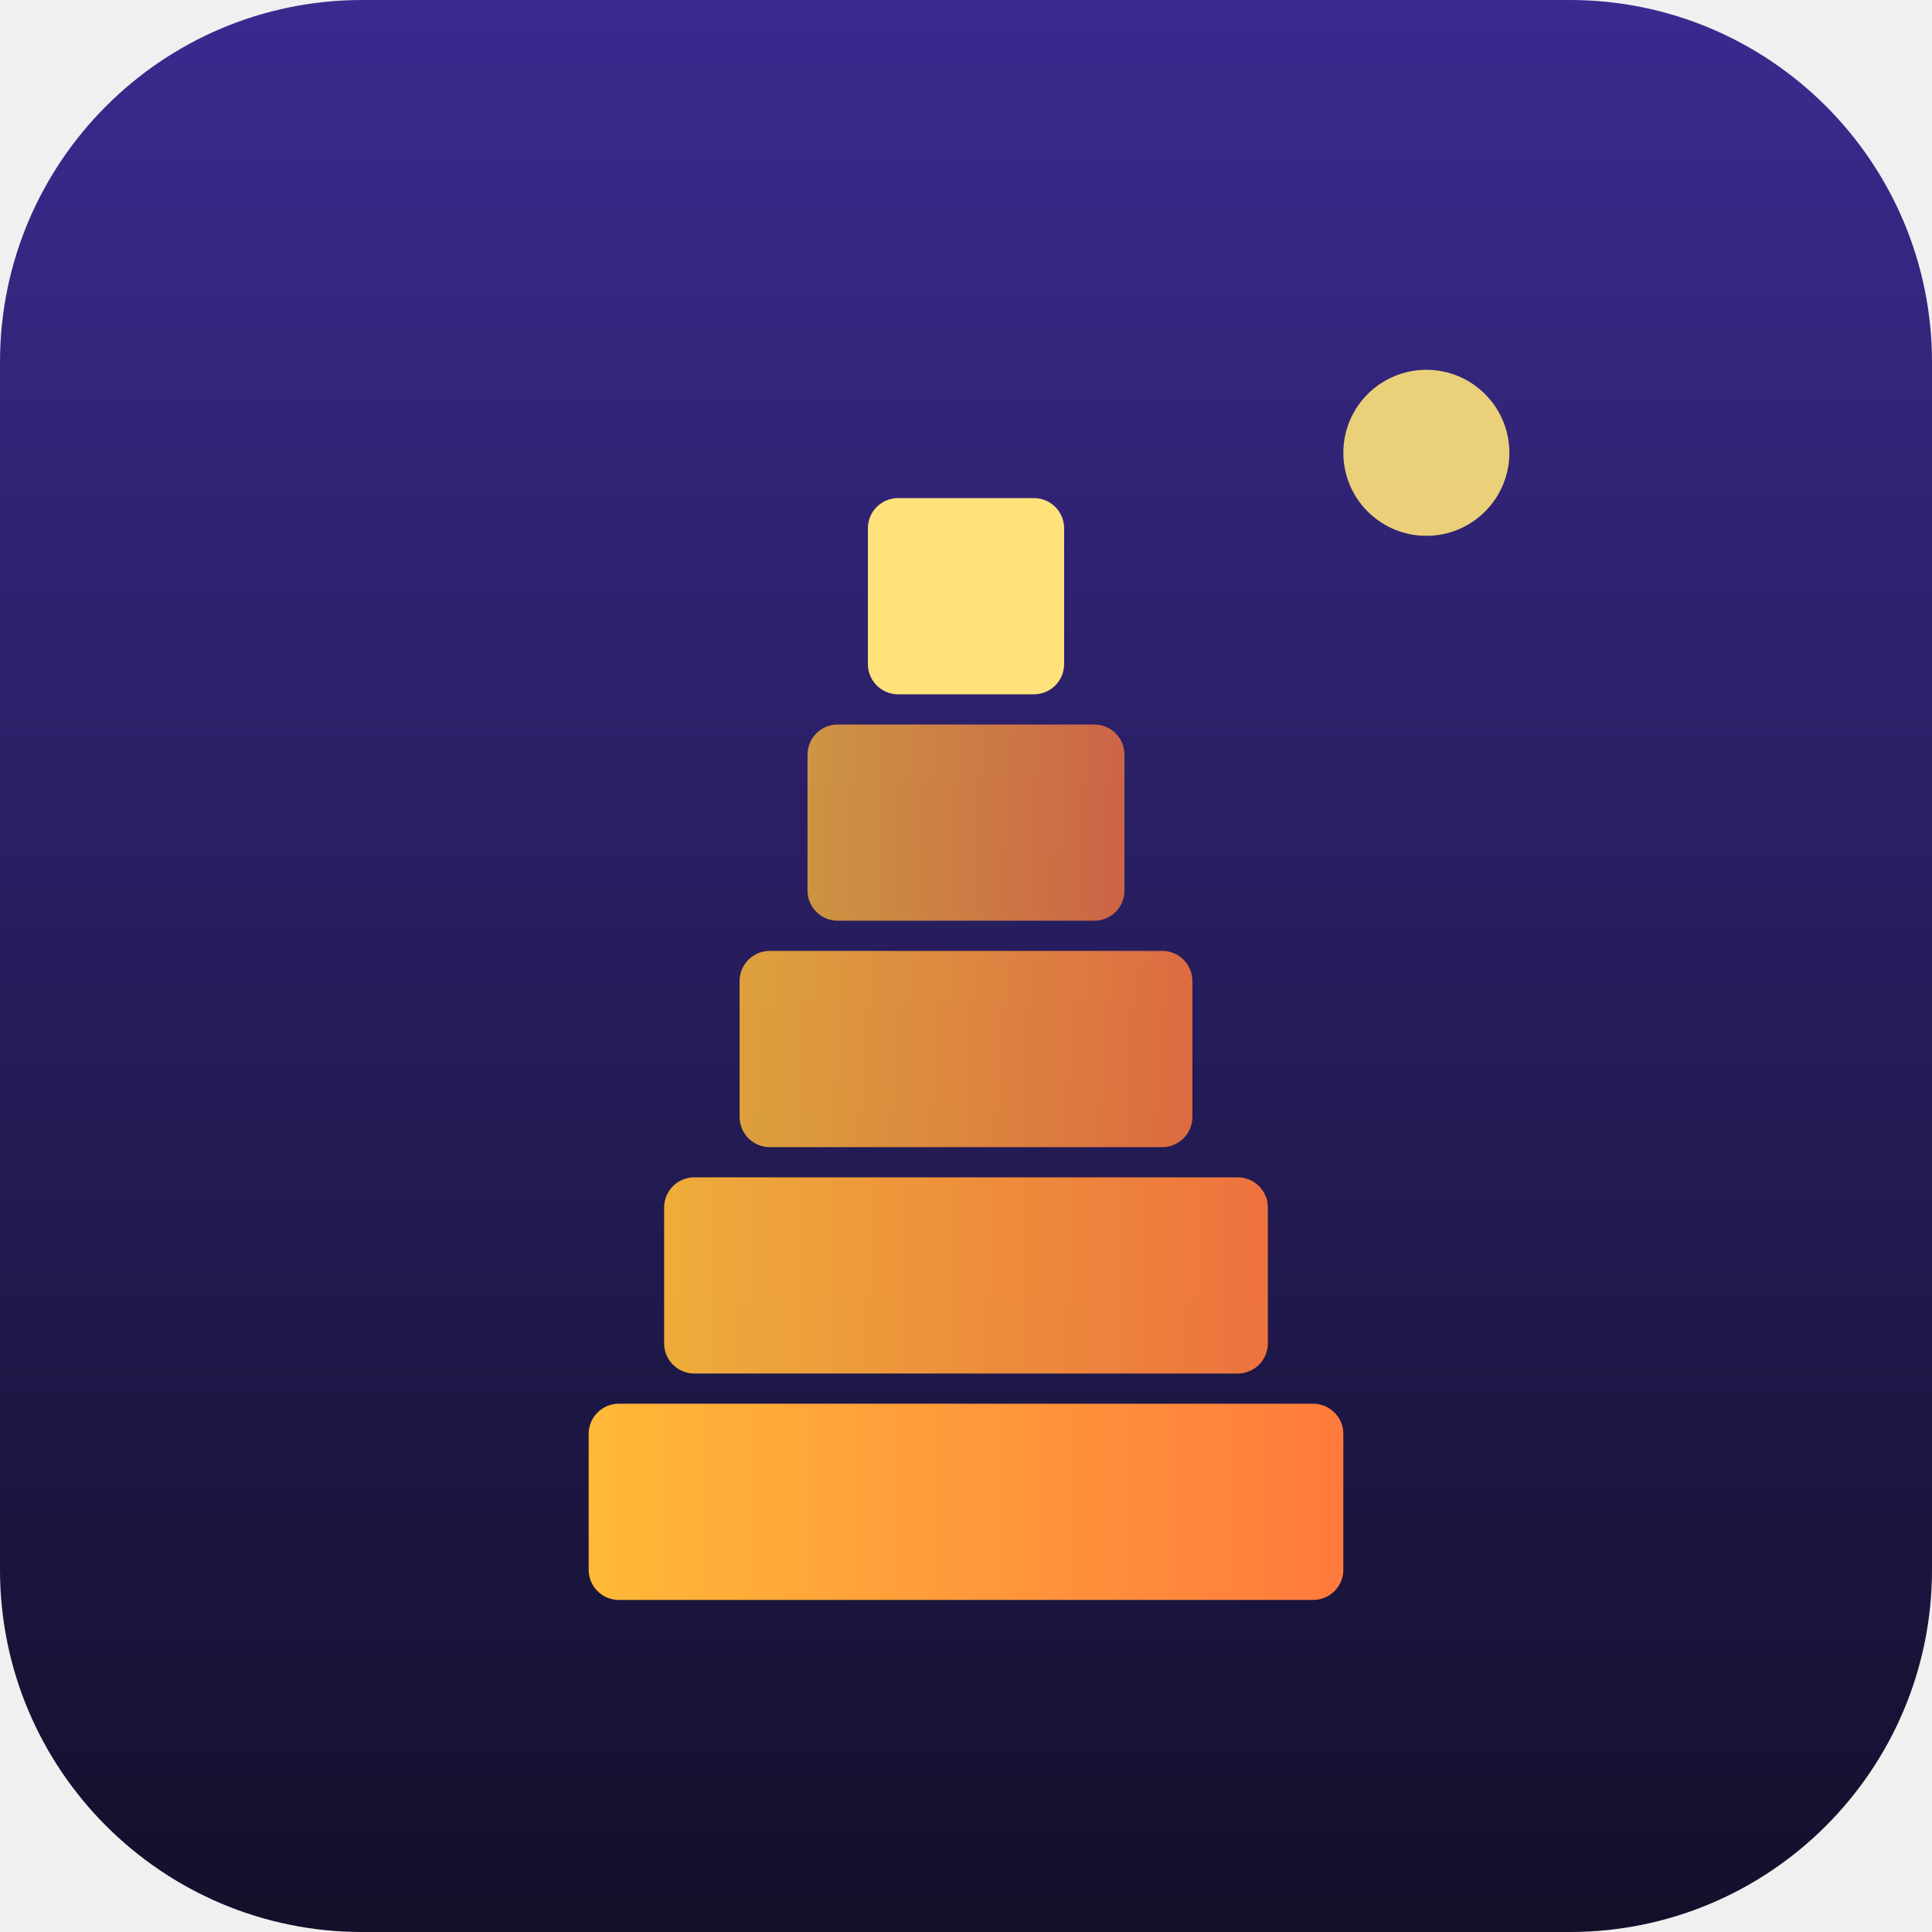
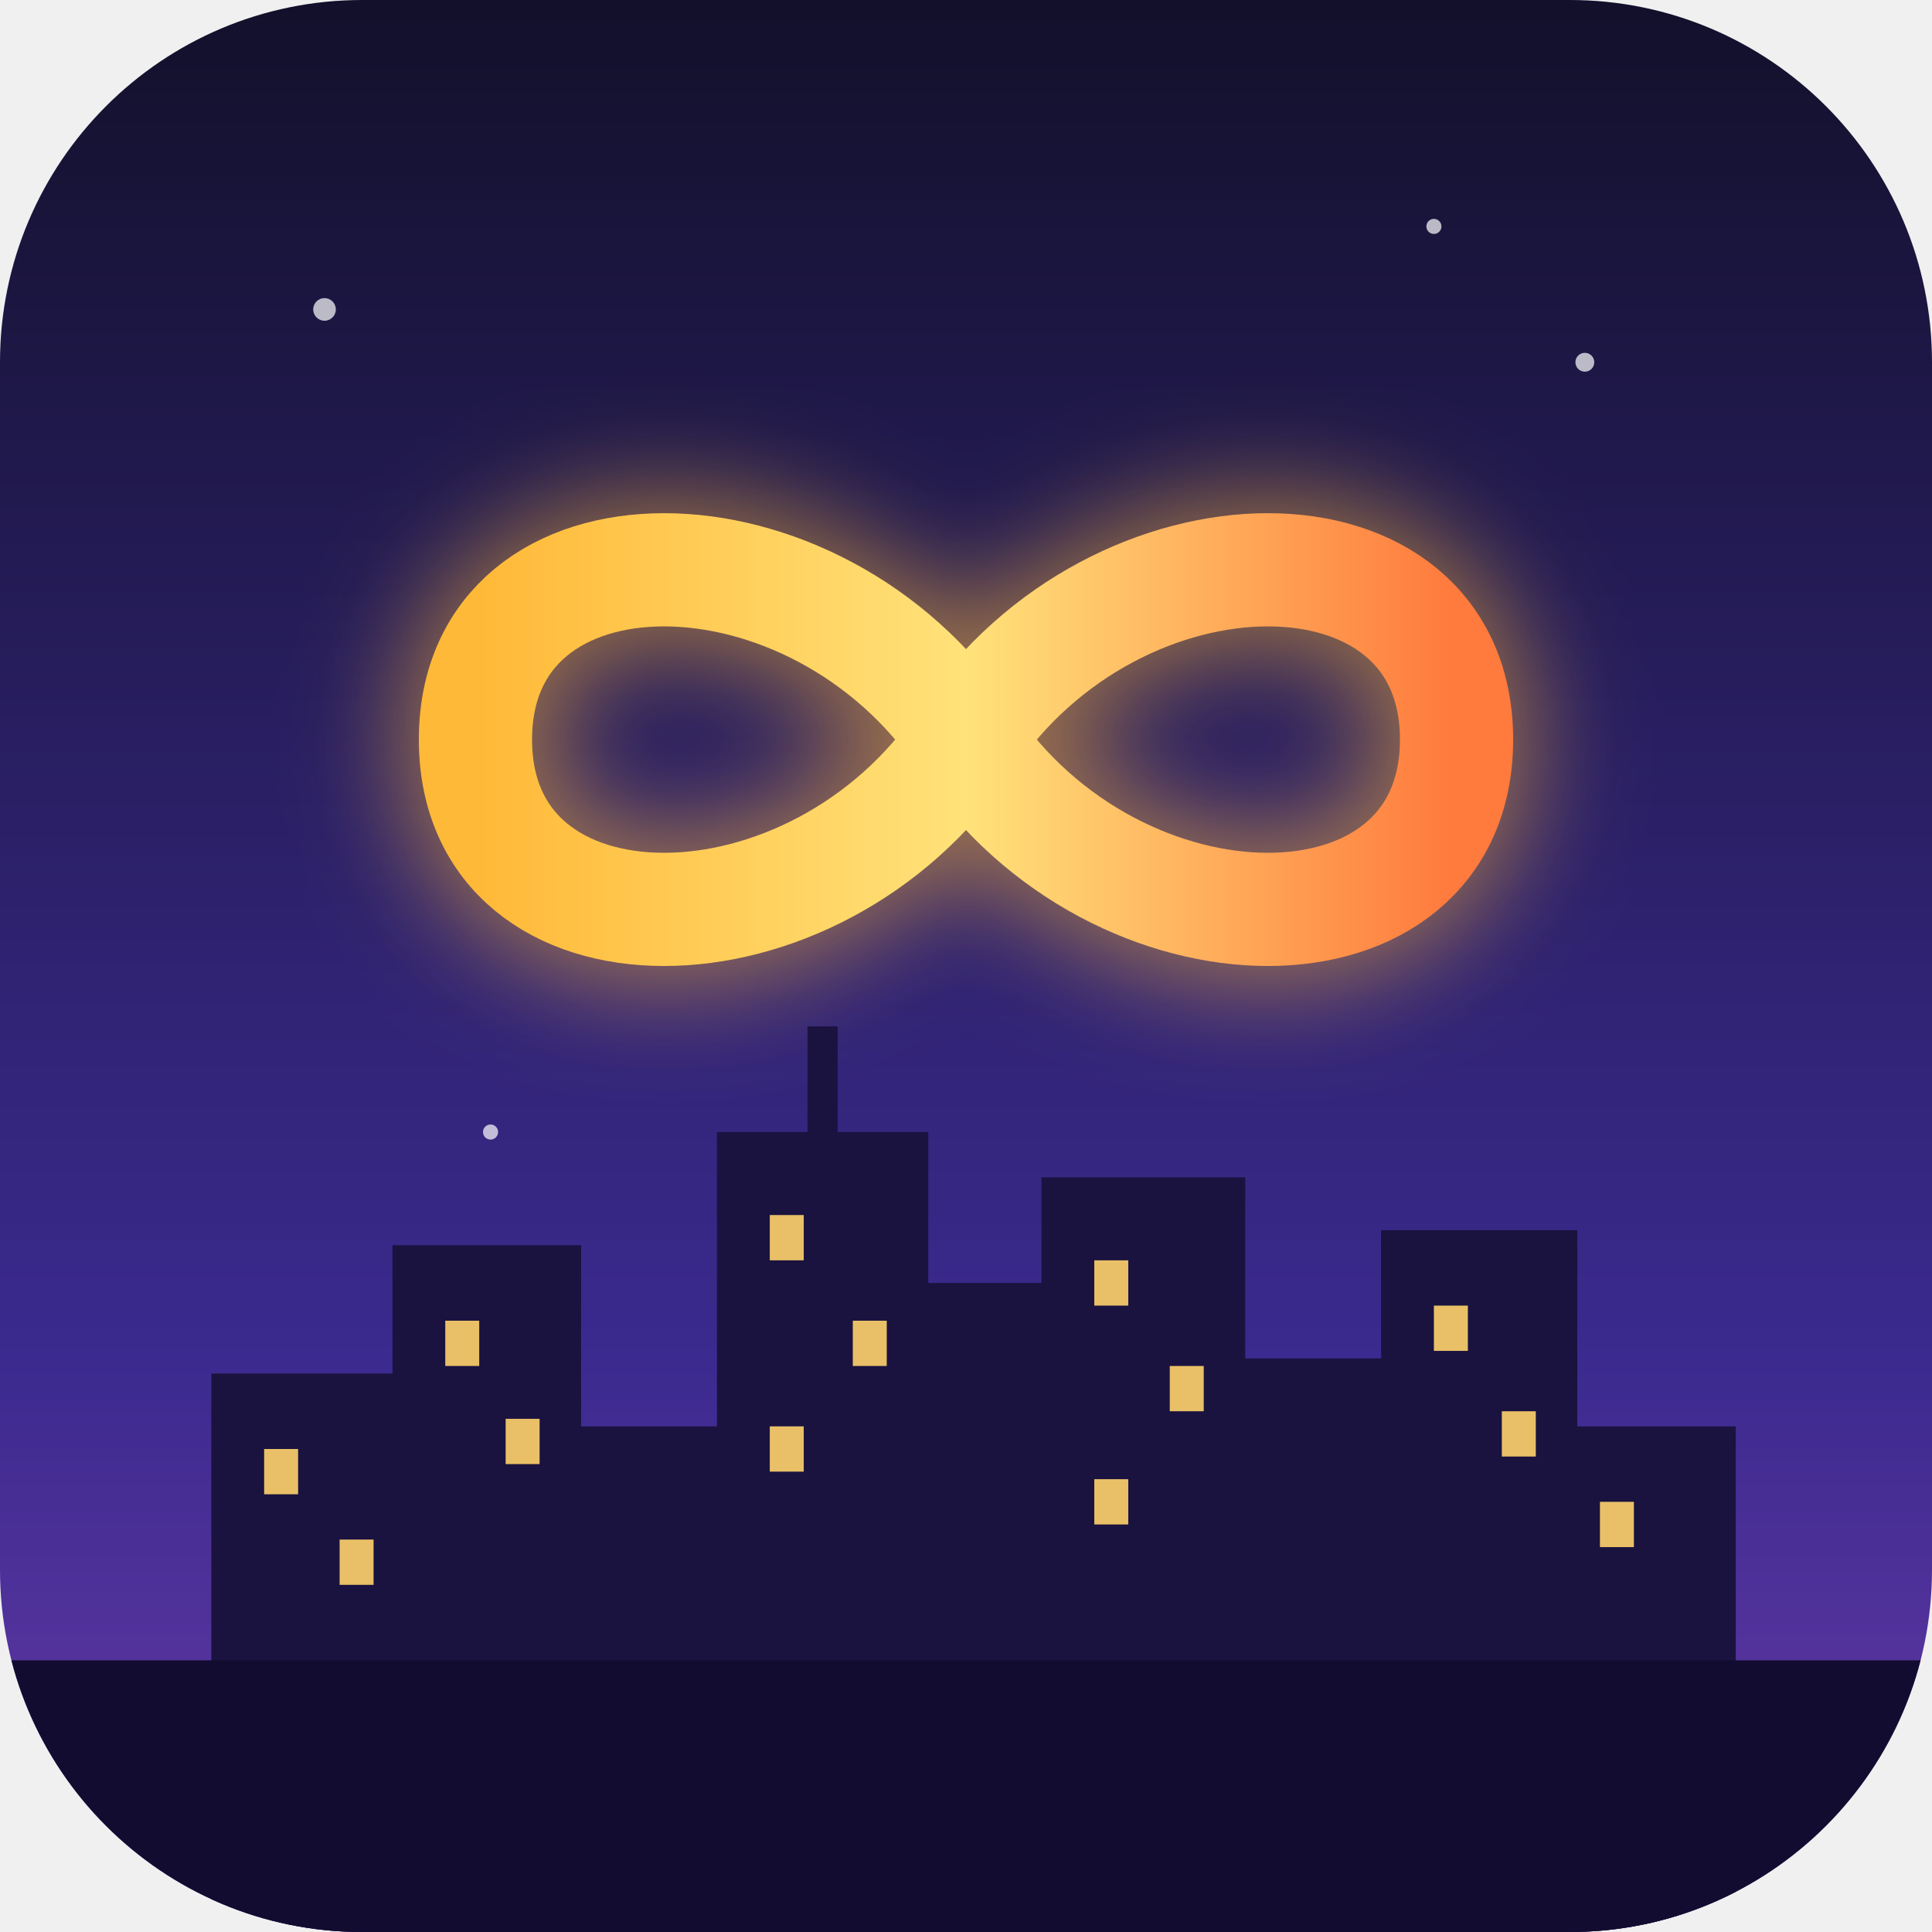
<svg xmlns="http://www.w3.org/2000/svg" viewBox="0 0 512 512">
  <defs>
    <linearGradient id="bg" x1="0" y1="0" x2="0" y2="1">
-       <stop offset="0" stop-color="#3b2a8f" />
-       <stop offset="1" stop-color="#12102a" />
+       <stop offset="0" stop-color="#12102a" />
+       <stop offset=".7" stop-color="#3b2a8f" />
+       <stop offset="1" stop-color="#6a3aa8" />
    </linearGradient>
-     <linearGradient id="t" x1="0" y1="0" x2="1" y2="0">
+     <linearGradient id="gold" x1="0" y1="0" x2="1" y2="0">
      <stop offset="0" stop-color="#ffb938" />
+       <stop offset=".5" stop-color="#ffe27a" />
      <stop offset="1" stop-color="#ff7a3d" />
    </linearGradient>
+     <filter id="glow" x="-30%" y="-60%" width="160%" height="220%">
+       <feGaussianBlur stdDeviation="14" />
+     </filter>
+     <clipPath id="round">
+       <rect width="512" height="512" rx="96" />
+     </clipPath>
  </defs>
-   <rect width="512" height="512" rx="96" fill="url(#bg)" />
-   <rect x="156" y="372" width="200" height="52" rx="8" fill="url(#t)" />
-   <rect x="176" y="312" width="160" height="52" rx="8" fill="url(#t)" opacity=".92" />
-   <rect x="196" y="252" width="120" height="52" rx="8" fill="url(#t)" opacity=".84" />
-   <rect x="214" y="192" width="84" height="52" rx="8" fill="url(#t)" opacity=".76" />
-   <rect x="230" y="132" width="52" height="52" rx="8" fill="#ffe27a" />
-   <circle cx="378" cy="120" r="22" fill="#ffe27a" opacity=".9" />
+   <g clip-path="url(#round)">
+     <rect width="512" height="512" rx="96" fill="url(#bg)" />
+     <g fill="#fff" opacity=".7">
+       <circle cx="86" cy="82" r="3" />
+       <circle cx="420" cy="96" r="2.5" />
+       <circle cx="380" cy="60" r="2" />
+       <circle cx="130" cy="300" r="2" />
+     </g>
+     <path d="M256 196 C296 136 386 136 386 196 C386 256 296 256 256 196 C216 136 126 136 126 196 C126 256 216 256 256 196 Z" fill="none" stroke="#ffb938" stroke-width="40" opacity=".55" filter="url(#glow)" />
+     <path d="M256 196 C296 136 386 136 386 196 C386 256 296 256 256 196 C216 136 126 136 126 196 C126 256 216 256 256 196 Z" fill="none" stroke="url(#gold)" stroke-width="30" stroke-linejoin="round" />
+     <g fill="#1a1340">
+       <rect x="56" y="364" width="56" height="148" />
+       <rect x="104" y="330" width="50" height="182" />
+       <rect x="148" y="378" width="46" height="134" />
+       <rect x="190" y="300" width="56" height="212" />
+       <rect x="214" y="272" width="8" height="30" />
+       <rect x="240" y="340" width="40" height="172" />
+       <rect x="276" y="312" width="54" height="200" />
+       <rect x="326" y="360" width="46" height="152" />
+       <rect x="366" y="326" width="52" height="186" />
+       <rect x="412" y="378" width="48" height="134" />
+     </g>
+     <rect x="0" y="440" width="512" height="72" fill="#120d30" />
+     <g fill="#ffd36b" opacity=".9">
+       <rect x="70" y="384" width="9" height="12" />
+       <rect x="90" y="408" width="9" height="12" />
+       <rect x="118" y="350" width="9" height="12" />
+       <rect x="134" y="376" width="9" height="12" />
+       <rect x="204" y="322" width="9" height="12" />
+       <rect x="226" y="350" width="9" height="12" />
+       <rect x="204" y="378" width="9" height="12" />
+       <rect x="290" y="334" width="9" height="12" />
+       <rect x="310" y="362" width="9" height="12" />
+       <rect x="290" y="392" width="9" height="12" />
+       <rect x="380" y="346" width="9" height="12" />
+       <rect x="398" y="374" width="9" height="12" />
+       <rect x="424" y="398" width="9" height="12" />
+     </g>
+   </g>
</svg>
